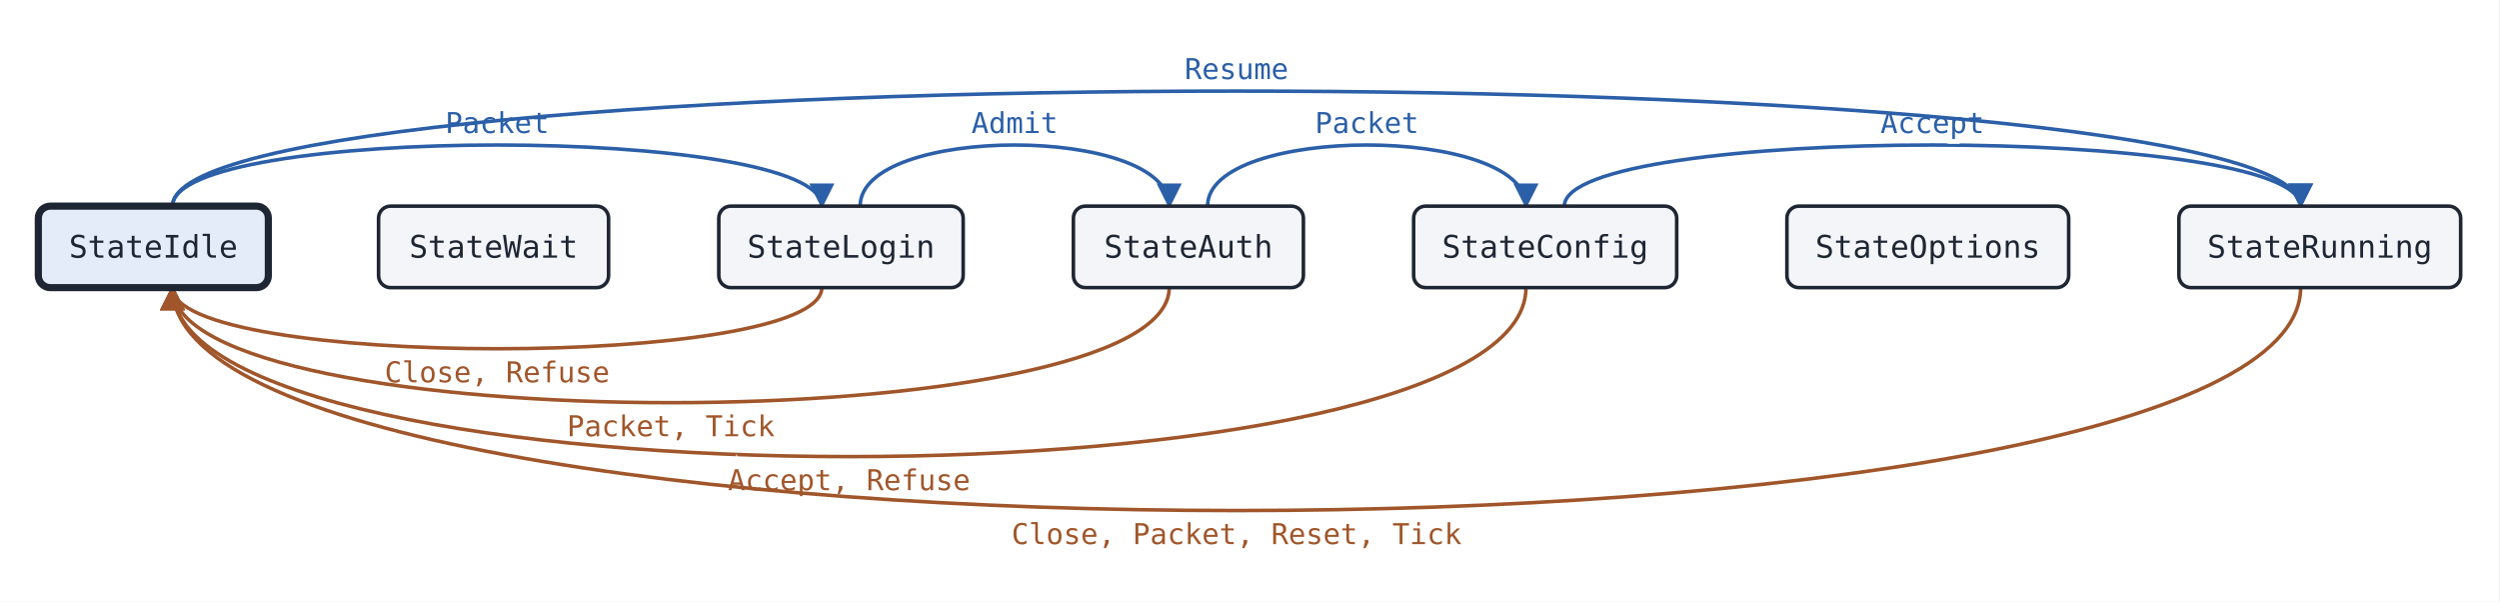
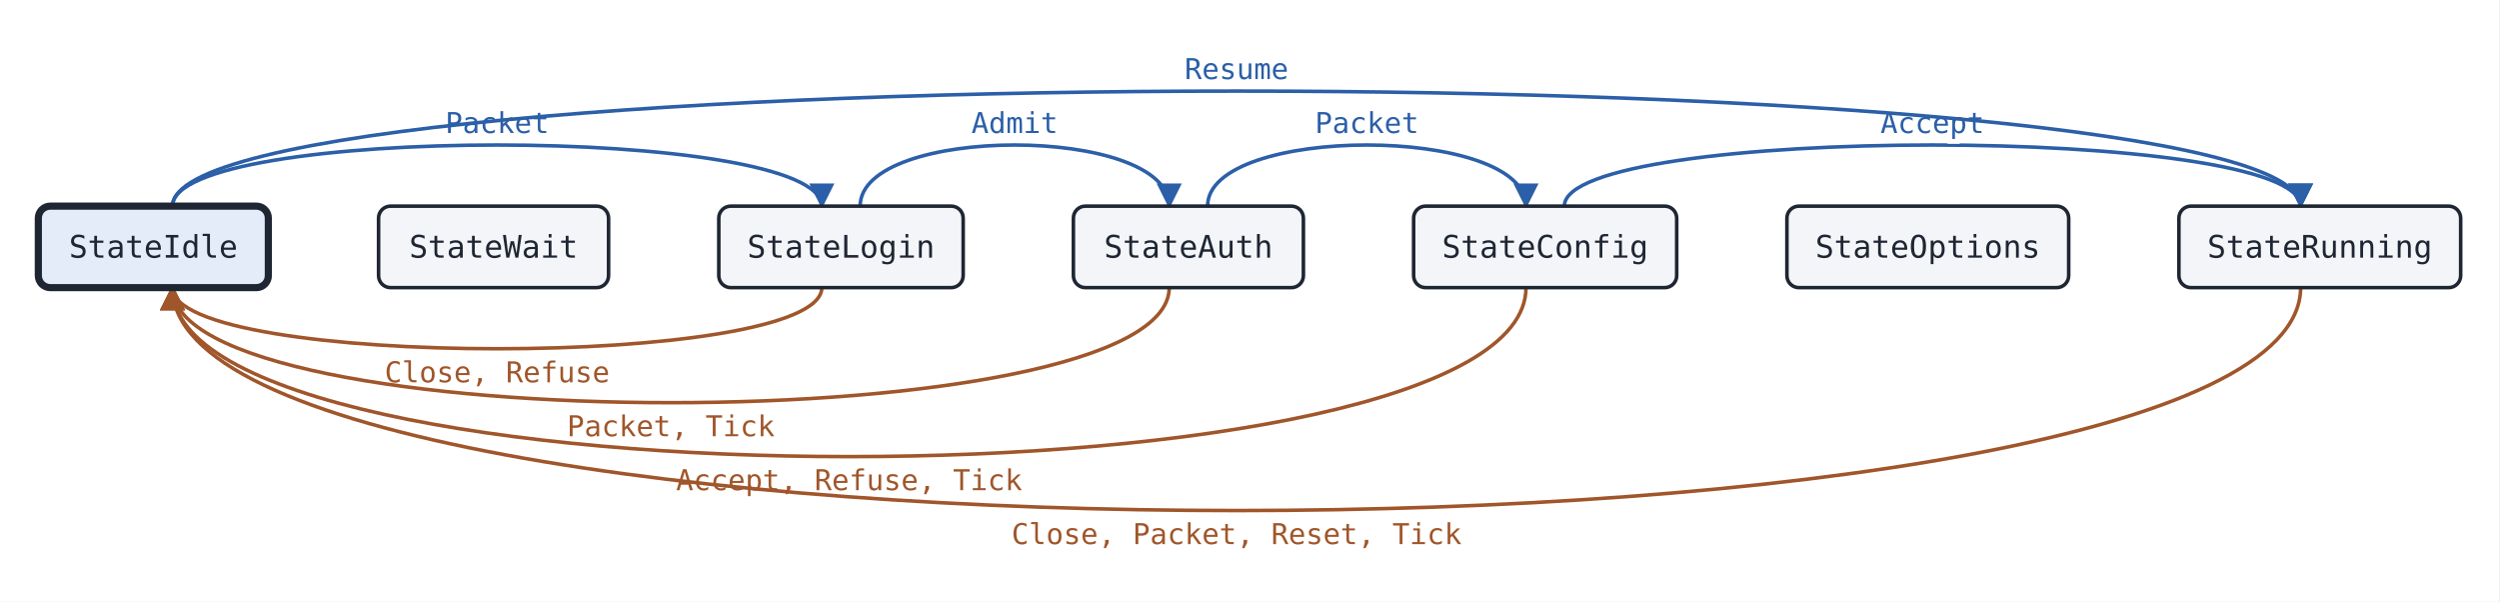
<svg xmlns="http://www.w3.org/2000/svg" width="1043" height="251" viewBox="0 0 1043 251" font-family="Inconsolata, ui-monospace, Menlo, Consolas, monospace">
  <defs>
    <marker id="f" viewBox="0 0 10 10" refX="9" refY="5" markerWidth="7" markerHeight="7" orient="auto-start-reverse">
      <path d="M0 0L10 5L0 10z" fill="#2b5fa8" />
    </marker>
    <marker id="b" viewBox="0 0 10 10" refX="9" refY="5" markerWidth="7" markerHeight="7" orient="auto-start-reverse">
      <path d="M0 0L10 5L0 10z" fill="#a0562a" />
    </marker>
  </defs>
  <rect x="0" width="1043" height="251" fill="#ffffff" />
  <path d="M359.0 86.0C359.0 52.0 488.0 52.0 488.0 86.0" fill="none" stroke="#2b5fa8" stroke-width="1.5" marker-end="url(#f)" />
  <text x="423.5" y="55.5" font-size="12" text-anchor="middle" fill="#2b5fa8" stroke="#ffffff" stroke-width="4" paint-order="stroke">Admit</text>
  <path d="M504.0 86.0C504.0 52.0 636.9 52.0 636.9 86.0" fill="none" stroke="#2b5fa8" stroke-width="1.5" marker-end="url(#f)" />
  <text x="570.5" y="55.5" font-size="12" text-anchor="middle" fill="#2b5fa8" stroke="#ffffff" stroke-width="4" paint-order="stroke">Packet</text>
  <path d="M72.0 86.0C72.0 52.0 343.0 52.0 343.0 86.0" fill="none" stroke="#2b5fa8" stroke-width="1.5" marker-end="url(#f)" />
  <text x="207.5" y="55.5" font-size="12" text-anchor="middle" fill="#2b5fa8" stroke="#ffffff" stroke-width="4" paint-order="stroke">Packet</text>
  <path d="M343.0 120.0C343.0 154.0 72.0 154.0 72.0 120.0" fill="none" stroke="#a0562a" stroke-width="1.5" marker-end="url(#b)" />
  <text x="207.5" y="159.5" font-size="12" text-anchor="middle" fill="#a0562a" stroke="#ffffff" stroke-width="4" paint-order="stroke">Close, Refuse</text>
  <path d="M652.9 86.0C652.9 52.0 960.2 52.0 960.2 86.0" fill="none" stroke="#2b5fa8" stroke-width="1.5" marker-end="url(#f)" />
  <text x="806.5" y="55.5" font-size="12" text-anchor="middle" fill="#2b5fa8" stroke="#ffffff" stroke-width="4" paint-order="stroke">Accept</text>
  <path d="M488.0 120.0C488.0 184.0 72.0 184.0 72.0 120.0" fill="none" stroke="#a0562a" stroke-width="1.5" marker-end="url(#b)" />
  <text x="280.0" y="182.0" font-size="12" text-anchor="middle" fill="#a0562a" stroke="#ffffff" stroke-width="4" paint-order="stroke">Packet, Tick</text>
  <path d="M636.9 120.0C636.9 214.0 72.0 214.0 72.0 120.0" fill="none" stroke="#a0562a" stroke-width="1.5" marker-end="url(#b)" />
-   <text x="354.4" y="204.5" font-size="12" text-anchor="middle" fill="#a0562a" stroke="#ffffff" stroke-width="4" paint-order="stroke">Accept, Refuse</text>
+   <text x="354.4" y="204.5" font-size="12" text-anchor="middle" fill="#a0562a" stroke="#ffffff" stroke-width="4" paint-order="stroke">Accept, Refuse, Tick</text>
  <path d="M72.0 86.0C72.0 22.0 960.2 22.0 960.2 86.0" fill="none" stroke="#2b5fa8" stroke-width="1.5" marker-end="url(#f)" />
  <text x="516.1" y="33.0" font-size="12" text-anchor="middle" fill="#2b5fa8" stroke="#ffffff" stroke-width="4" paint-order="stroke">Resume</text>
  <path d="M960.2 120.0C960.2 244.0 72.0 244.0 72.0 120.0" fill="none" stroke="#a0562a" stroke-width="1.5" marker-end="url(#b)" />
  <text x="516.1" y="227.0" font-size="12" text-anchor="middle" fill="#a0562a" stroke="#ffffff" stroke-width="4" paint-order="stroke">Close, Packet, Reset, Tick</text>
  <rect x="16.0" y="86.0" width="96.0" height="34" rx="5" fill="#e3ecf8" stroke="#1f2633" stroke-width="3" />
  <text x="64.0" y="107.5" font-size="13" text-anchor="middle" fill="#1f2633">StateIdle</text>
  <rect x="158.0" y="86.0" width="96.0" height="34" rx="5" fill="#f3f5f9" stroke="#1f2633" stroke-width="1.5" />
  <text x="206.0" y="107.5" font-size="13" text-anchor="middle" fill="#1f2633">StateWait</text>
  <rect x="300.0" y="86.0" width="102.0" height="34" rx="5" fill="#f3f5f9" stroke="#1f2633" stroke-width="1.5" />
  <text x="351.0" y="107.5" font-size="13" text-anchor="middle" fill="#1f2633">StateLogin</text>
  <rect x="448.0" y="86.0" width="96.0" height="34" rx="5" fill="#f3f5f9" stroke="#1f2633" stroke-width="1.5" />
  <text x="496.0" y="107.5" font-size="13" text-anchor="middle" fill="#1f2633">StateAuth</text>
  <rect x="590.0" y="86.0" width="109.8" height="34" rx="5" fill="#f3f5f9" stroke="#1f2633" stroke-width="1.5" />
  <text x="644.9" y="107.5" font-size="13" text-anchor="middle" fill="#1f2633">StateConfig</text>
  <rect x="745.8" y="86.0" width="117.6" height="34" rx="5" fill="#f3f5f9" stroke="#1f2633" stroke-width="1.5" />
  <text x="804.6" y="107.5" font-size="13" text-anchor="middle" fill="#1f2633">StateOptions</text>
  <rect x="909.4" y="86.0" width="117.6" height="34" rx="5" fill="#f3f5f9" stroke="#1f2633" stroke-width="1.5" />
  <text x="968.2" y="107.5" font-size="13" text-anchor="middle" fill="#1f2633">StateRunning</text>
</svg>
